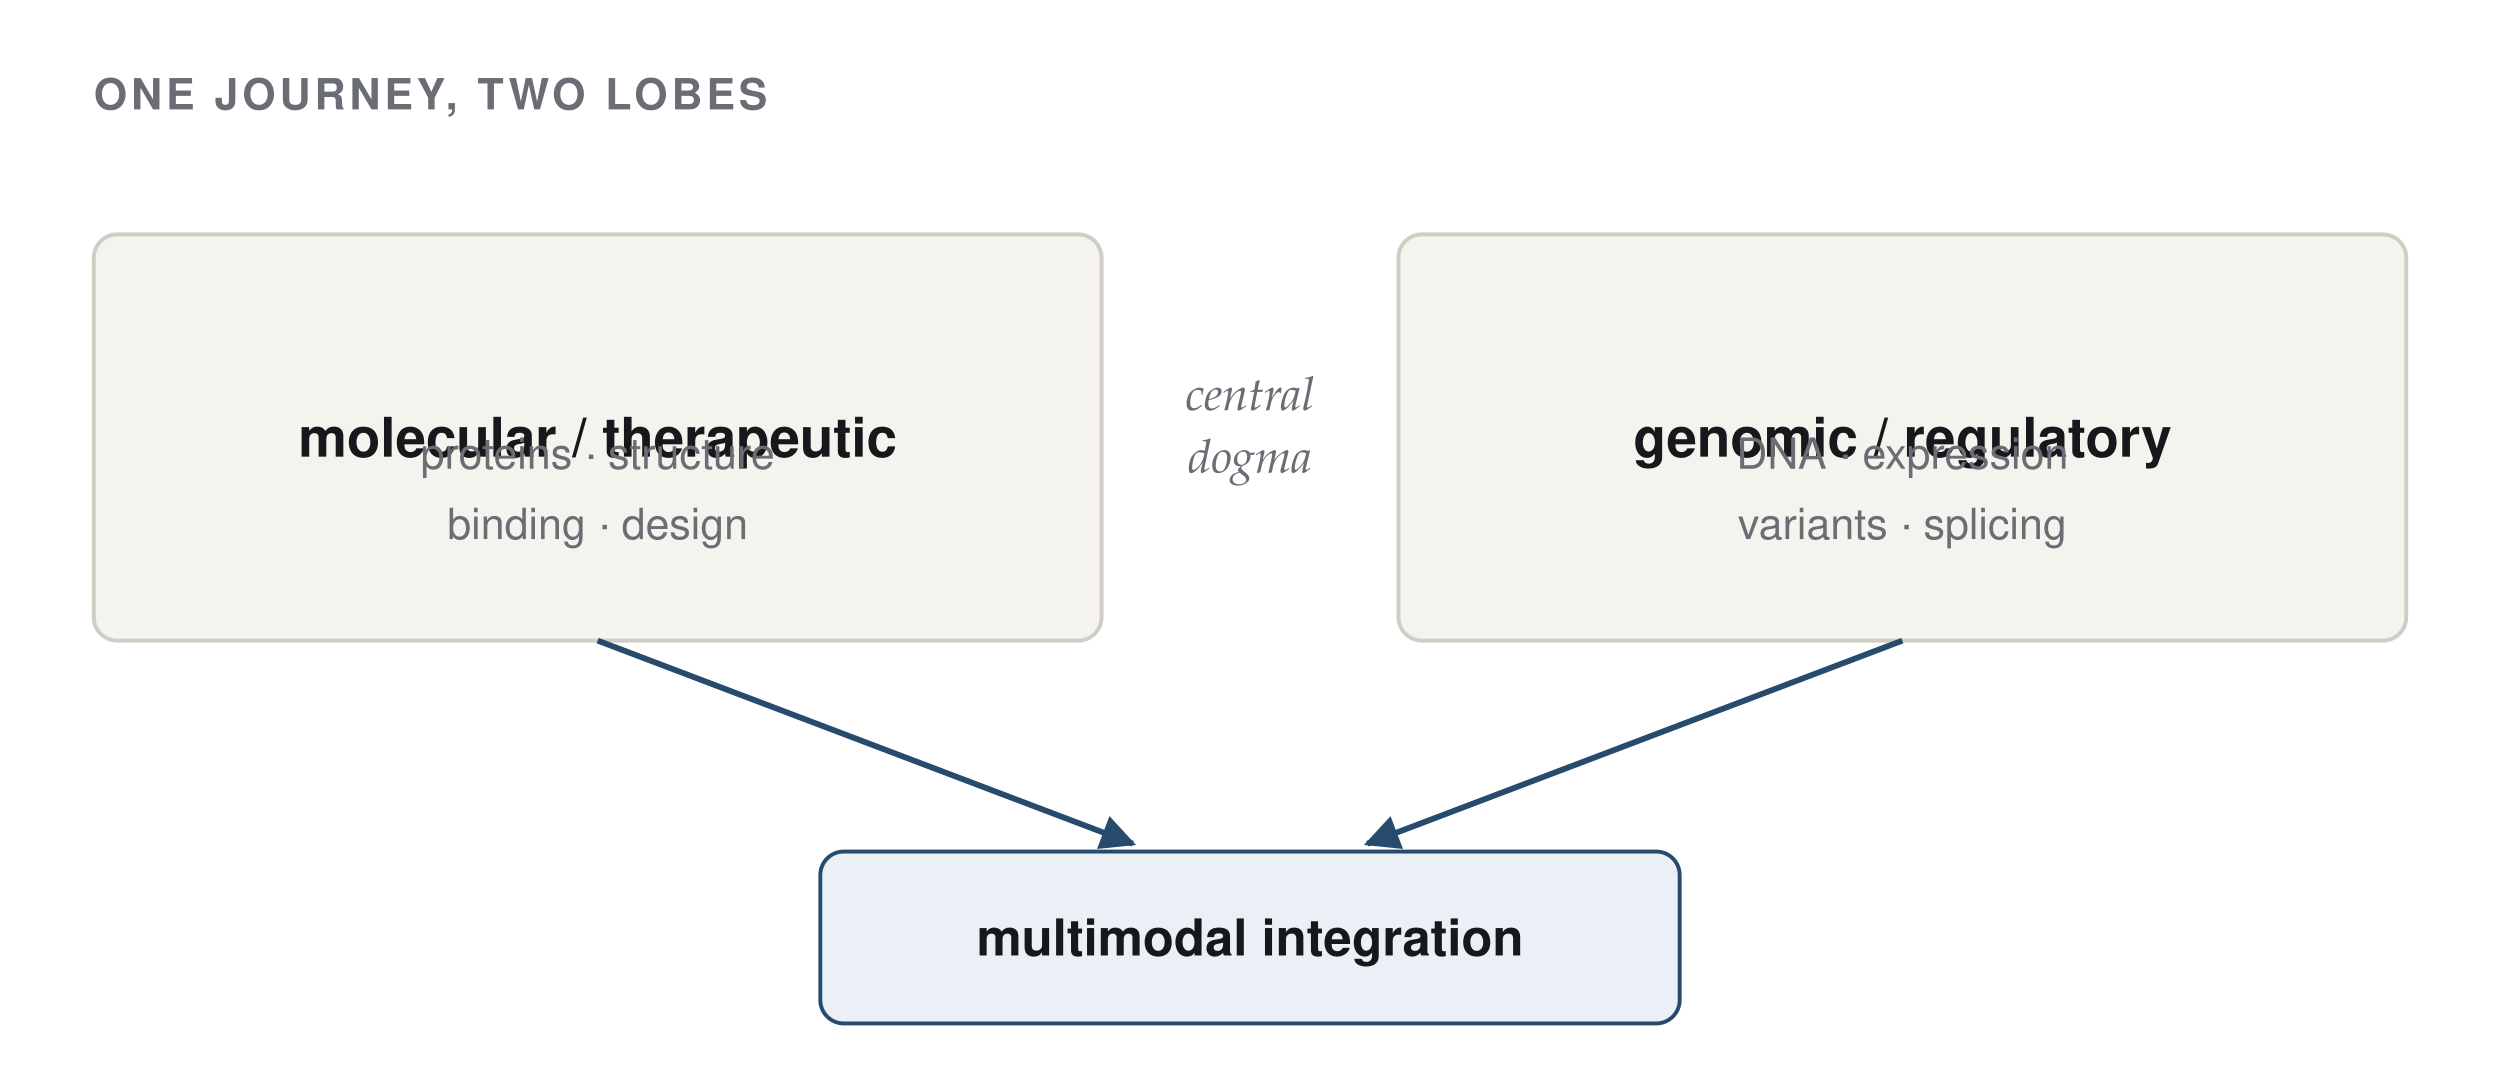
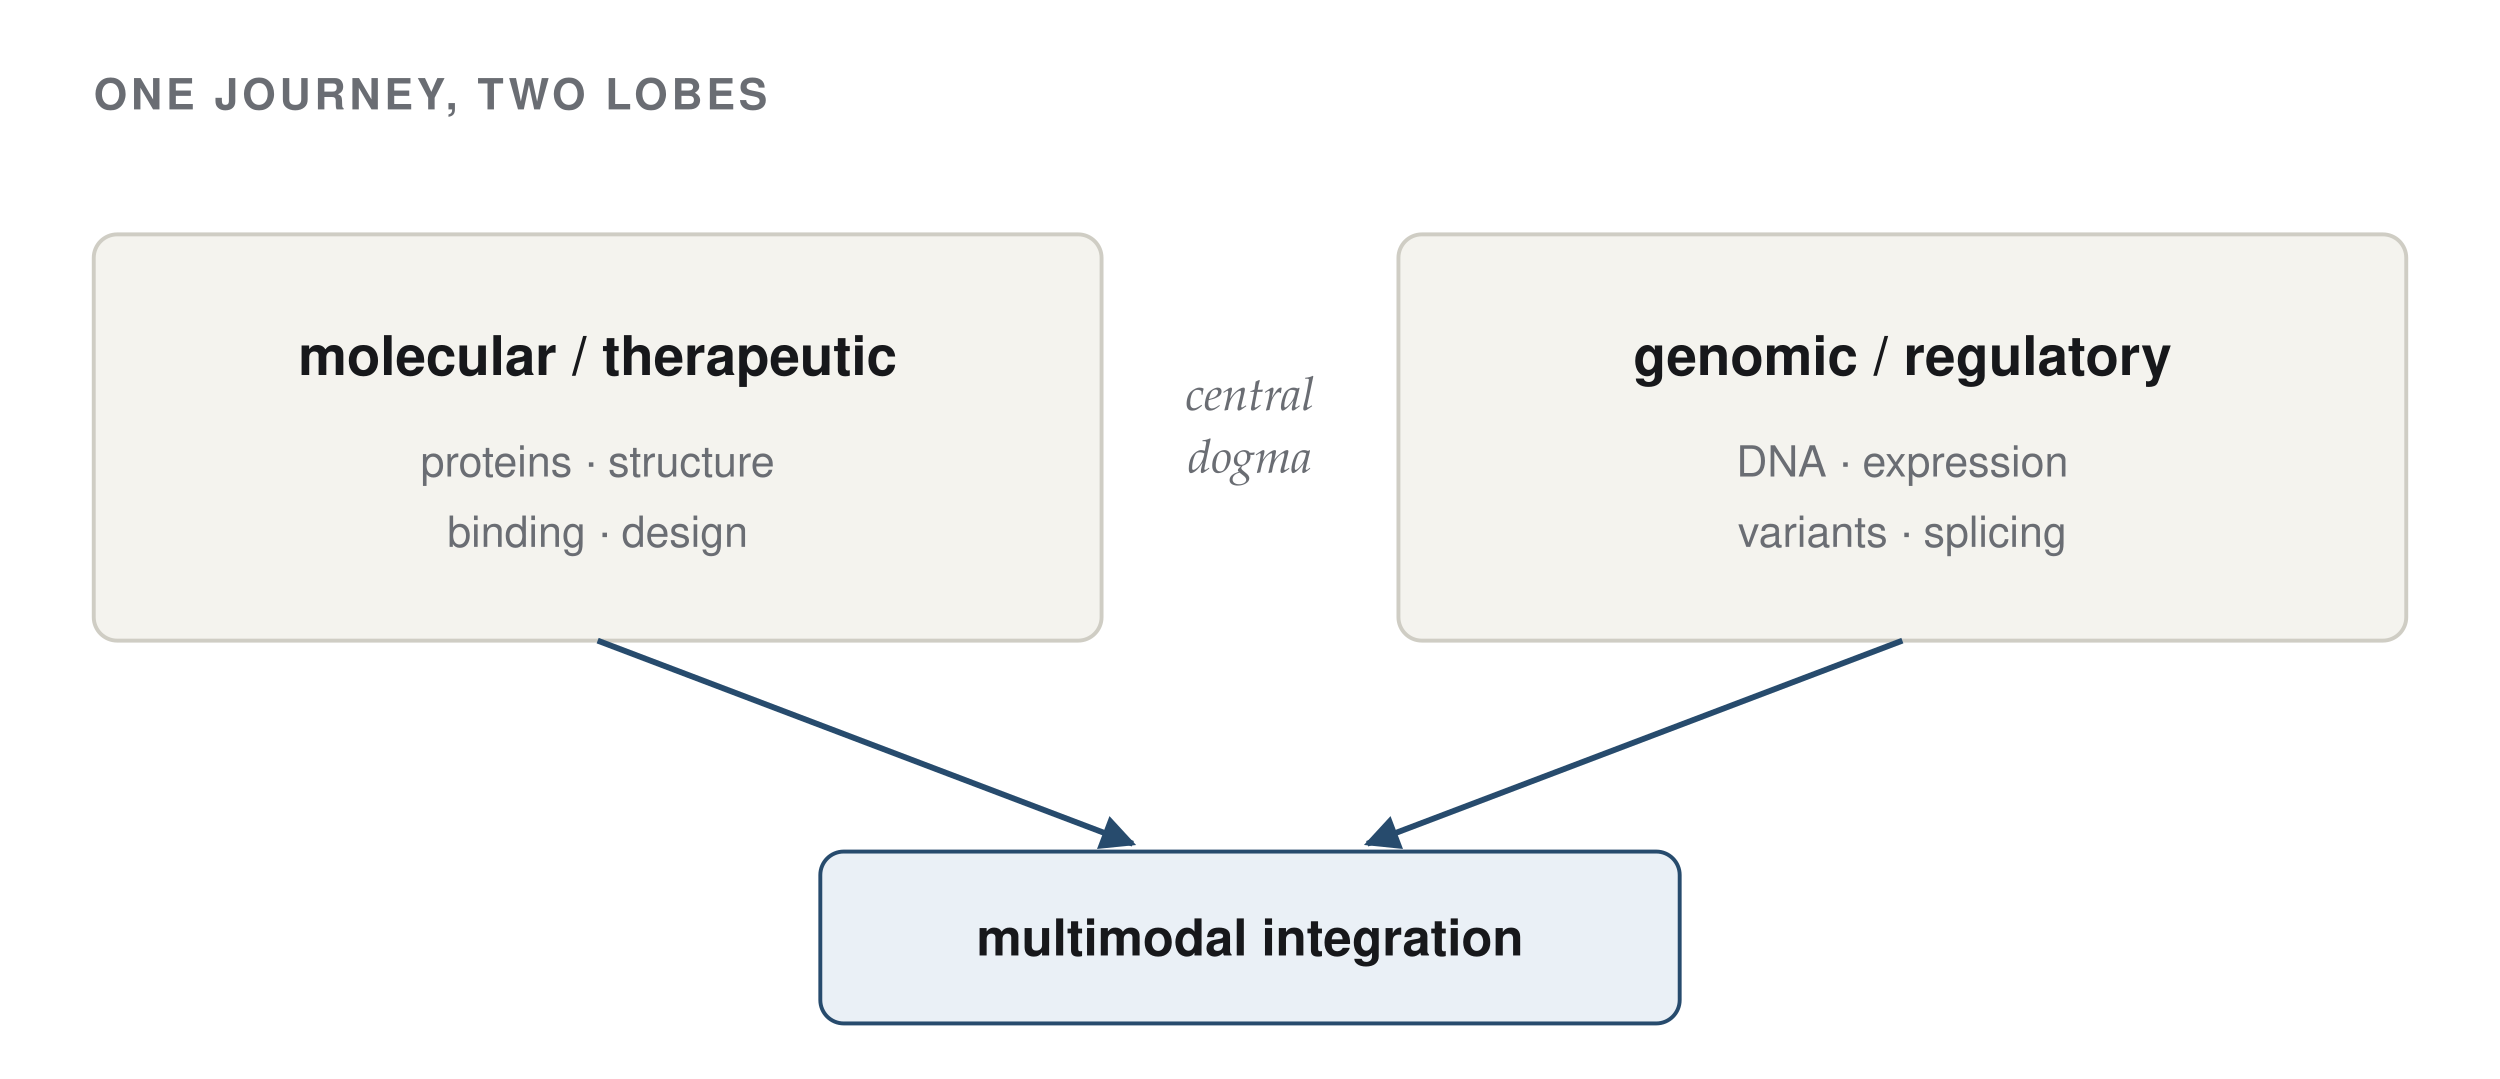
<svg xmlns="http://www.w3.org/2000/svg" viewBox="0 0 640 276" font-family="-apple-system, BlinkMacSystemFont, 'Segoe UI', Helvetica, Arial, sans-serif" role="img" aria-label="Molecular and genomic lobes bridged by multimodal integration.">
  <defs>
    <marker id="arw2" viewBox="0 0 10 10" refX="9" refY="5" markerWidth="6" markerHeight="6" orient="auto-start-reverse">
      <path d="M 0 0 L 10 5 L 0 10 z" fill="#274b6d" />
    </marker>
  </defs>
  <text x="24.0" y="28.0" font-size="11" font-weight="700" fill="#6a6d73" letter-spacing="1">ONE JOURNEY, TWO LOBES</text>
  <rect x="24.0" y="60.0" width="258.0" height="104.0" rx="6" fill="#f4f3ee" stroke="#cfcdc4" />
-   <text x="153.0" y="116.9" font-size="14" font-weight="600" text-anchor="middle" fill="#17181b">molecular / therapeutic</text>
-   <text x="153" y="120" text-anchor="middle" font-family="-apple-system, BlinkMacSystemFont, 'Segoe UI', Helvetica, Arial, sans-serif" font-size="11" fill="#6a6d73">proteins · structure</text>
-   <text x="153" y="138" text-anchor="middle" font-family="-apple-system, BlinkMacSystemFont, 'Segoe UI', Helvetica, Arial, sans-serif" font-size="11" fill="#6a6d73">binding · design</text>
+   <text x="153" y="96" text-anchor="middle" font-family="-apple-system, BlinkMacSystemFont, 'Segoe UI', Helvetica, Arial, sans-serif" font-size="14" font-weight="600" fill="#17181b">molecular / therapeutic</text>
+   <text x="153" y="122" text-anchor="middle" font-family="-apple-system, BlinkMacSystemFont, 'Segoe UI', Helvetica, Arial, sans-serif" font-size="11" fill="#6a6d73">proteins · structure</text>
+   <text x="153" y="140" text-anchor="middle" font-family="-apple-system, BlinkMacSystemFont, 'Segoe UI', Helvetica, Arial, sans-serif" font-size="11" fill="#6a6d73">binding · design</text>
  <rect x="358.0" y="60.0" width="258.0" height="104.0" rx="6" fill="#f4f3ee" stroke="#cfcdc4" />
-   <text x="487.0" y="116.9" font-size="14" font-weight="600" text-anchor="middle" fill="#17181b">genomic / regulatory</text>
-   <text x="487" y="120" text-anchor="middle" font-family="-apple-system, BlinkMacSystemFont, 'Segoe UI', Helvetica, Arial, sans-serif" font-size="11" fill="#6a6d73">DNA · expression</text>
-   <text x="487" y="138" text-anchor="middle" font-family="-apple-system, BlinkMacSystemFont, 'Segoe UI', Helvetica, Arial, sans-serif" font-size="11" fill="#6a6d73">variants · splicing</text>
+   <text x="487" y="96" text-anchor="middle" font-family="-apple-system, BlinkMacSystemFont, 'Segoe UI', Helvetica, Arial, sans-serif" font-size="14" font-weight="600" fill="#17181b">genomic / regulatory</text>
+   <text x="487" y="122" text-anchor="middle" font-family="-apple-system, BlinkMacSystemFont, 'Segoe UI', Helvetica, Arial, sans-serif" font-size="11" fill="#6a6d73">DNA · expression</text>
+   <text x="487" y="140" text-anchor="middle" font-family="-apple-system, BlinkMacSystemFont, 'Segoe UI', Helvetica, Arial, sans-serif" font-size="11" fill="#6a6d73">variants · splicing</text>
  <text x="320" y="105" text-anchor="middle" font-family="'Charter', 'Iowan Old Style', 'Palatino Linotype', Palatino, Georgia, serif" font-size="12" font-style="italic" fill="#6a6d73">central</text>
  <text x="320" y="121" text-anchor="middle" font-family="'Charter', 'Iowan Old Style', 'Palatino Linotype', Palatino, Georgia, serif" font-size="12" font-style="italic" fill="#6a6d73">dogma</text>
  <rect x="210.0" y="218.0" width="220.0" height="44.0" rx="6" fill="#eaf0f6" stroke="#274b6d" />
  <text x="320.0" y="244.6" font-size="13" font-weight="600" text-anchor="middle" fill="#17181b">multimodal integration</text>
  <line x1="153" y1="164" x2="290" y2="216" stroke="#274b6d" stroke-width="1.5" marker-end="url(#arw2)" />
  <line x1="487" y1="164" x2="350" y2="216" stroke="#274b6d" stroke-width="1.5" marker-end="url(#arw2)" />
</svg>
